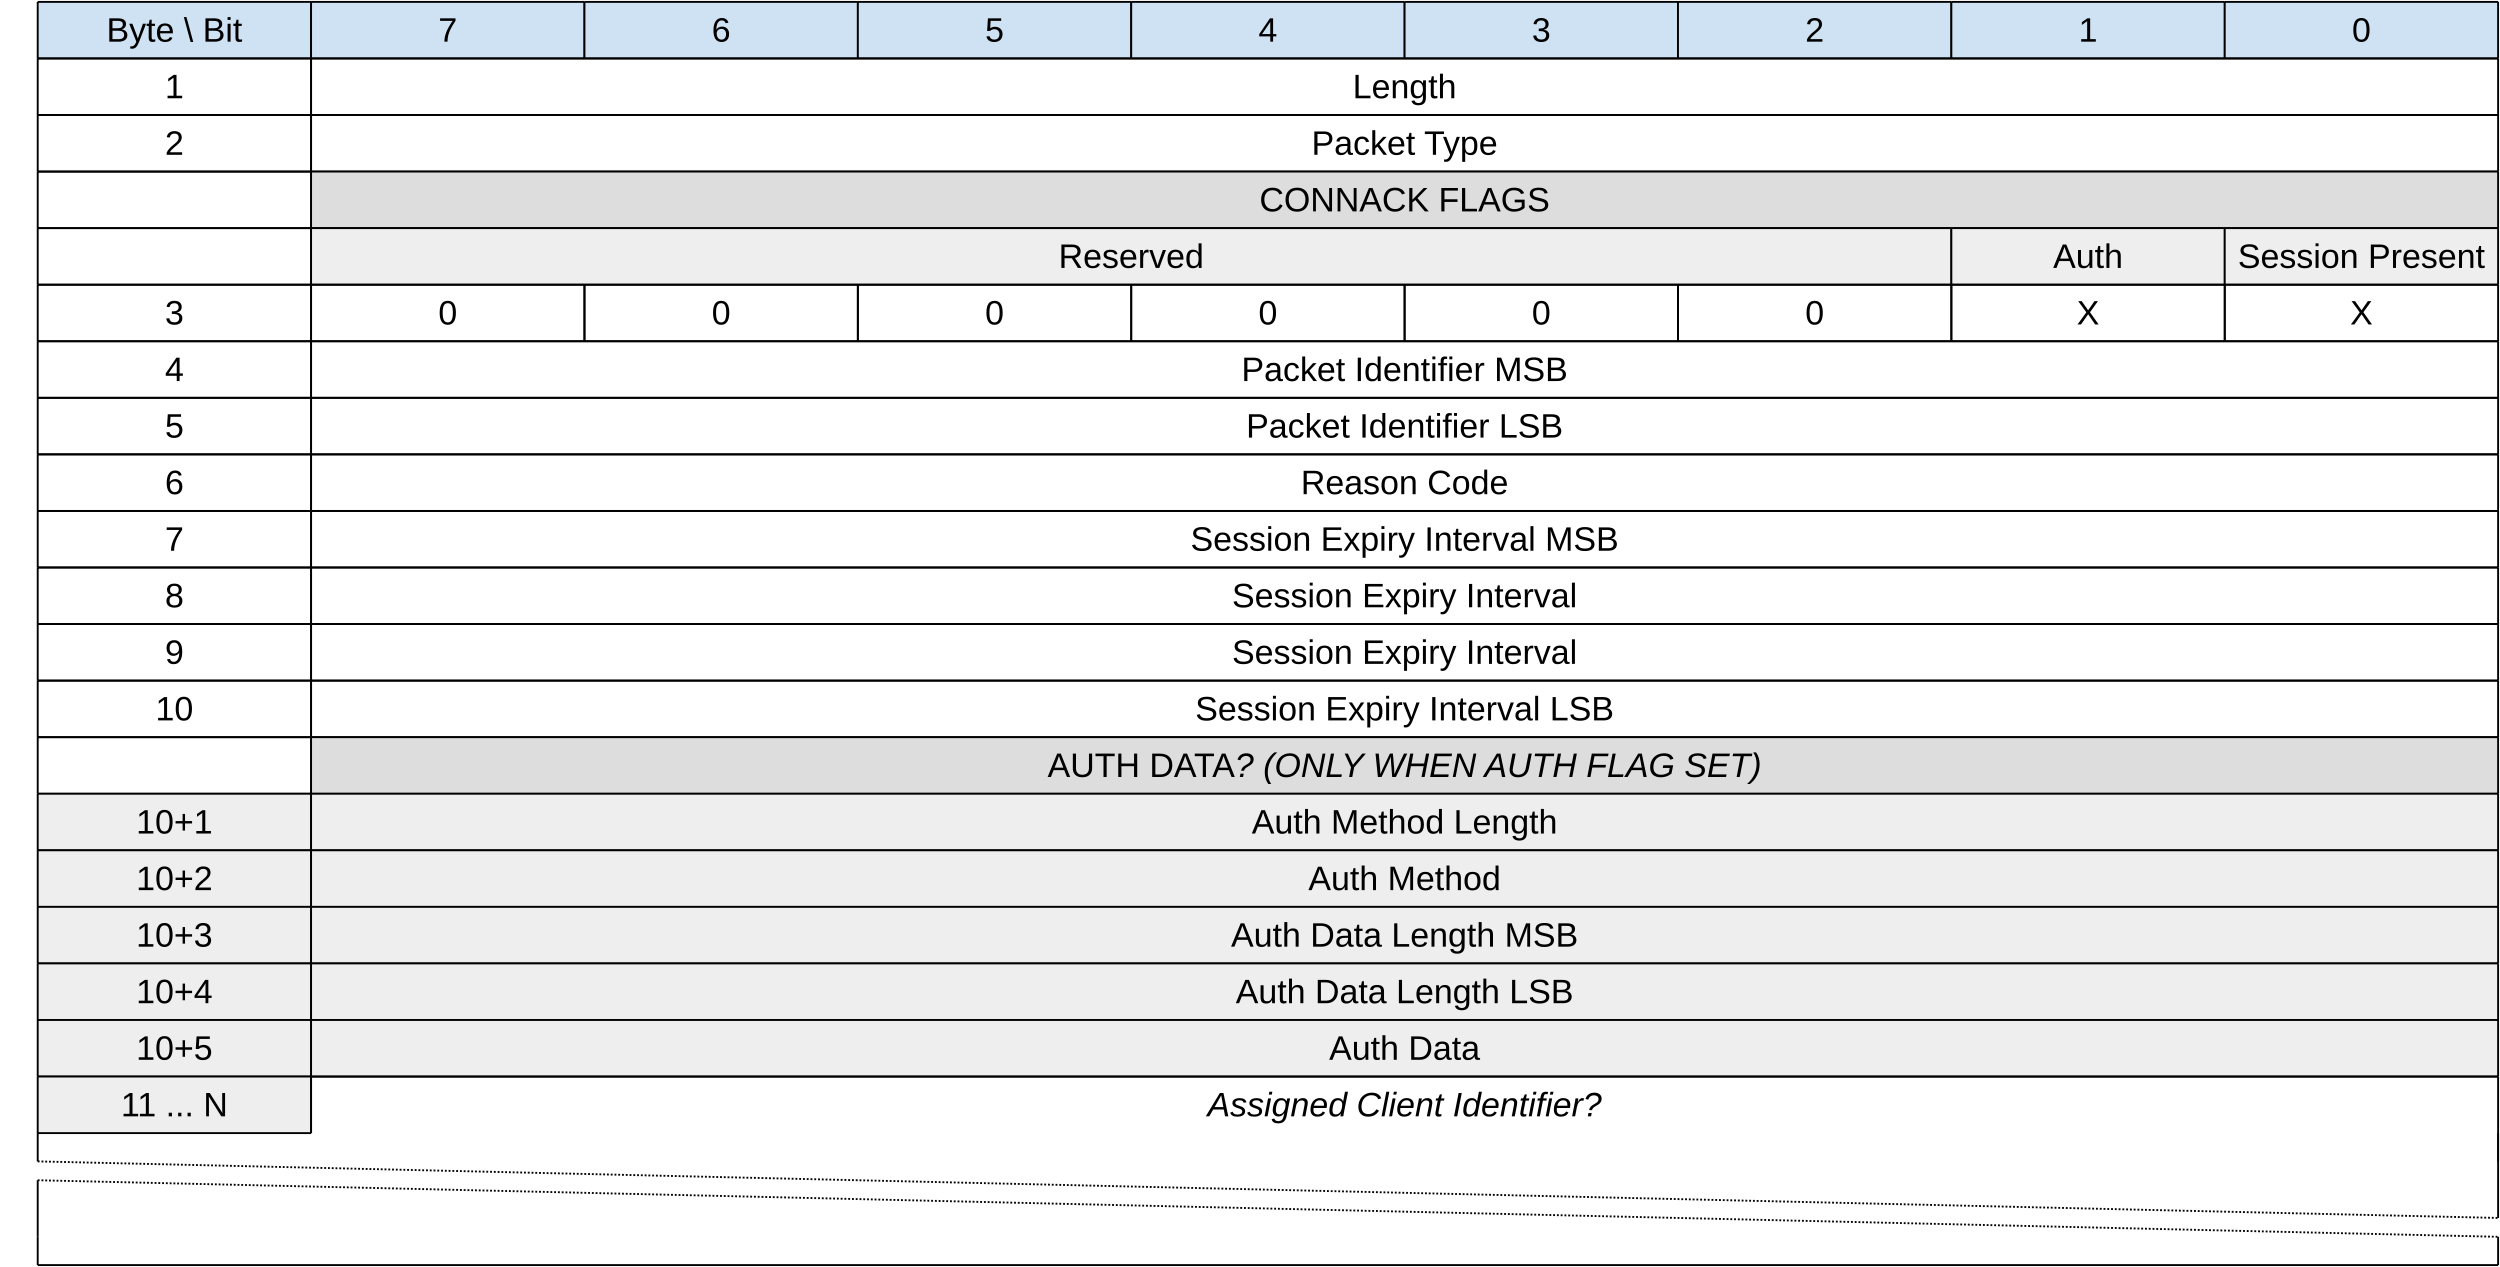
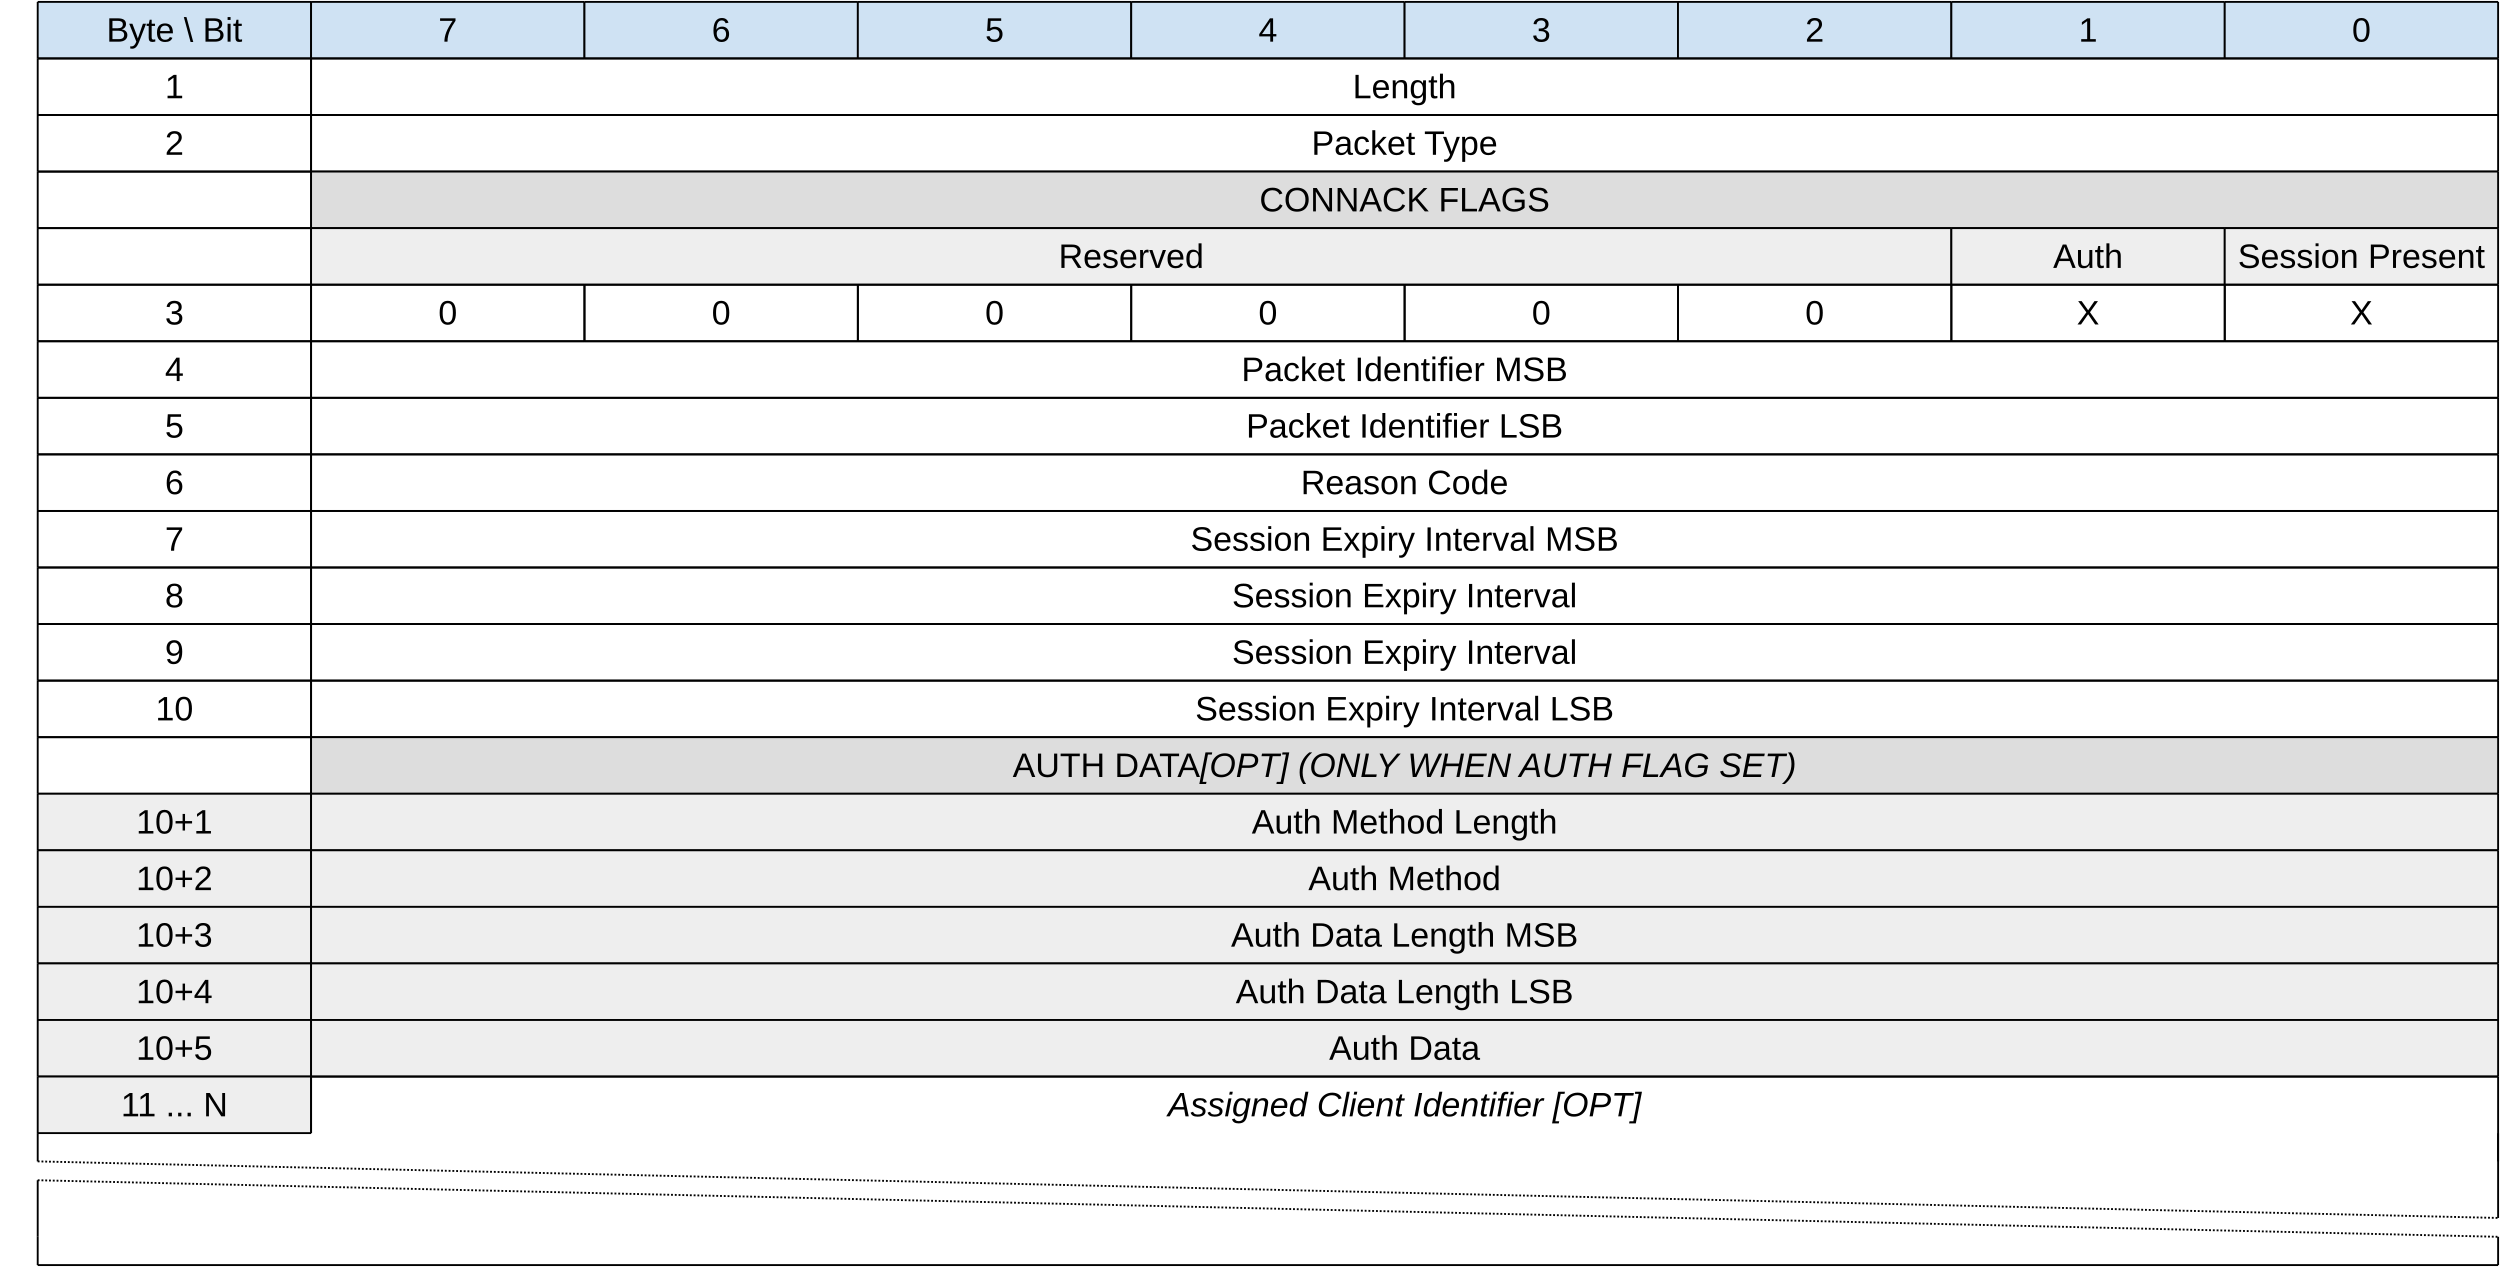
<svg xmlns="http://www.w3.org/2000/svg" version="1.0" width="1326" height="672" viewBox="0 0 1326 672">
  <rect x="20" y="1" height="30" width="145" fill="#cfe2f3" />
  <line x1="20" y1="1" x2="165" y2="1" stroke="#000000" stroke-width="1" />
  <line x1="20" y1="31" x2="165" y2="31" stroke="#000000" stroke-width="1" />
  <line x1="165" y1="1" x2="165" y2="31" stroke="#000000" stroke-width="1" />
  <line x1="20" y1="1" x2="20" y2="31" stroke="#000000" stroke-width="1" />
  <text font-size="18" font-family="Arial" x="92.5" y="17" text-anchor="middle" dominant-baseline="middle">Byte \ Bit</text>
  <rect x="165" y="1" height="30" width="145" fill="#cfe2f3" />
  <line x1="165" y1="1" x2="310" y2="1" stroke="#000000" stroke-width="1" />
  <line x1="165" y1="31" x2="310" y2="31" stroke="#000000" stroke-width="1" />
  <line x1="310" y1="1" x2="310" y2="31" stroke="#000000" stroke-width="1" />
  <line x1="165" y1="1" x2="165" y2="31" stroke="#000000" stroke-width="1" />
  <text font-size="18" font-family="Arial" x="237.5" y="17" text-anchor="middle" dominant-baseline="middle">7</text>
  <rect x="310" y="1" height="30" width="145" fill="#cfe2f3" />
  <line x1="310" y1="1" x2="455" y2="1" stroke="#000000" stroke-width="1" />
  <line x1="310" y1="31" x2="455" y2="31" stroke="#000000" stroke-width="1" />
  <line x1="455" y1="1" x2="455" y2="31" stroke="#000000" stroke-width="1" />
  <line x1="310" y1="1" x2="310" y2="31" stroke="#000000" stroke-width="1" />
  <text font-size="18" font-family="Arial" x="382.5" y="17" text-anchor="middle" dominant-baseline="middle">6</text>
  <rect x="455" y="1" height="30" width="145" fill="#cfe2f3" />
  <line x1="455" y1="1" x2="600" y2="1" stroke="#000000" stroke-width="1" />
  <line x1="455" y1="31" x2="600" y2="31" stroke="#000000" stroke-width="1" />
  <line x1="600" y1="1" x2="600" y2="31" stroke="#000000" stroke-width="1" />
  <line x1="455" y1="1" x2="455" y2="31" stroke="#000000" stroke-width="1" />
  <text font-size="18" font-family="Arial" x="527.5" y="17" text-anchor="middle" dominant-baseline="middle">5</text>
  <rect x="600" y="1" height="30" width="145" fill="#cfe2f3" />
  <line x1="600" y1="1" x2="745" y2="1" stroke="#000000" stroke-width="1" />
  <line x1="600" y1="31" x2="745" y2="31" stroke="#000000" stroke-width="1" />
  <line x1="745" y1="1" x2="745" y2="31" stroke="#000000" stroke-width="1" />
  <line x1="600" y1="1" x2="600" y2="31" stroke="#000000" stroke-width="1" />
  <text font-size="18" font-family="Arial" x="672.5" y="17" text-anchor="middle" dominant-baseline="middle">4</text>
  <rect x="745" y="1" height="30" width="145" fill="#cfe2f3" />
  <line x1="745" y1="1" x2="890" y2="1" stroke="#000000" stroke-width="1" />
  <line x1="745" y1="31" x2="890" y2="31" stroke="#000000" stroke-width="1" />
  <line x1="890" y1="1" x2="890" y2="31" stroke="#000000" stroke-width="1" />
  <line x1="745" y1="1" x2="745" y2="31" stroke="#000000" stroke-width="1" />
  <text font-size="18" font-family="Arial" x="817.5" y="17" text-anchor="middle" dominant-baseline="middle">3</text>
  <rect x="890" y="1" height="30" width="145" fill="#cfe2f3" />
  <line x1="890" y1="1" x2="1035" y2="1" stroke="#000000" stroke-width="1" />
  <line x1="890" y1="31" x2="1035" y2="31" stroke="#000000" stroke-width="1" />
  <line x1="1035" y1="1" x2="1035" y2="31" stroke="#000000" stroke-width="1" />
  <line x1="890" y1="1" x2="890" y2="31" stroke="#000000" stroke-width="1" />
  <text font-size="18" font-family="Arial" x="962.5" y="17" text-anchor="middle" dominant-baseline="middle">2</text>
  <rect x="1035" y="1" height="30" width="145" fill="#cfe2f3" />
  <line x1="1035" y1="1" x2="1180" y2="1" stroke="#000000" stroke-width="1" />
  <line x1="1035" y1="31" x2="1180" y2="31" stroke="#000000" stroke-width="1" />
  <line x1="1180" y1="1" x2="1180" y2="31" stroke="#000000" stroke-width="1" />
  <line x1="1035" y1="1" x2="1035" y2="31" stroke="#000000" stroke-width="1" />
  <text font-size="18" font-family="Arial" x="1107.5" y="17" text-anchor="middle" dominant-baseline="middle">1</text>
  <rect x="1180" y="1" height="30" width="145" fill="#cfe2f3" />
  <line x1="1180" y1="1" x2="1325" y2="1" stroke="#000000" stroke-width="1" />
  <line x1="1180" y1="31" x2="1325" y2="31" stroke="#000000" stroke-width="1" />
  <line x1="1325" y1="1" x2="1325" y2="31" stroke="#000000" stroke-width="1" />
  <line x1="1180" y1="1" x2="1180" y2="31" stroke="#000000" stroke-width="1" />
  <text font-size="18" font-family="Arial" x="1252.5" y="17" text-anchor="middle" dominant-baseline="middle">0</text>
  <text font-size="18" font-family="Arial" x="15" y="16" text-anchor="end"> </text>
  <text font-size="18" font-family="Arial" x="15" y="46" text-anchor="end"> </text>
  <line x1="20" y1="31" x2="165" y2="31" stroke="#000000" stroke-width="1" />
  <line x1="20" y1="61" x2="165" y2="61" stroke="#000000" stroke-width="1" />
  <line x1="165" y1="31" x2="165" y2="61" stroke="#000000" stroke-width="1" />
  <line x1="20" y1="31" x2="20" y2="61" stroke="#000000" stroke-width="1" />
  <text font-size="18" font-family="Arial" x="92.5" y="47" text-anchor="middle" dominant-baseline="middle">1</text>
  <line x1="165" y1="31" x2="1325" y2="31" stroke="#000000" stroke-width="1" />
  <line x1="165" y1="61" x2="1325" y2="61" stroke="#000000" stroke-width="1" />
  <line x1="1325" y1="31" x2="1325" y2="61" stroke="#000000" stroke-width="1" />
  <line x1="165" y1="31" x2="165" y2="61" stroke="#000000" stroke-width="1" />
  <text font-size="18" font-family="Arial" x="745" y="47" text-anchor="middle" dominant-baseline="middle">Length</text>
  <text font-size="18" font-family="Arial" x="15" y="76" text-anchor="end"> </text>
  <line x1="20" y1="61" x2="165" y2="61" stroke="#000000" stroke-width="1" />
  <line x1="20" y1="91" x2="165" y2="91" stroke="#000000" stroke-width="1" />
  <line x1="165" y1="61" x2="165" y2="91" stroke="#000000" stroke-width="1" />
  <line x1="20" y1="61" x2="20" y2="91" stroke="#000000" stroke-width="1" />
  <text font-size="18" font-family="Arial" x="92.5" y="77" text-anchor="middle" dominant-baseline="middle">2</text>
  <line x1="165" y1="61" x2="1325" y2="61" stroke="#000000" stroke-width="1" />
  <line x1="165" y1="91" x2="1325" y2="91" stroke="#000000" stroke-width="1" />
  <line x1="1325" y1="61" x2="1325" y2="91" stroke="#000000" stroke-width="1" />
  <line x1="165" y1="61" x2="165" y2="91" stroke="#000000" stroke-width="1" />
  <text font-size="18" font-family="Arial" x="745" y="77" text-anchor="middle" dominant-baseline="middle">Packet Type</text>
  <text font-size="18" font-family="Arial" x="15" y="106" text-anchor="end"> </text>
  <line x1="20" y1="91" x2="165" y2="91" stroke="#000000" stroke-width="1" />
  <line x1="20" y1="121" x2="165" y2="121" stroke="#000000" stroke-width="1" />
  <line x1="165" y1="91" x2="165" y2="121" stroke="#000000" stroke-width="1" />
  <line x1="20" y1="91" x2="20" y2="121" stroke="#000000" stroke-width="1" />
  <text font-size="18" font-family="Arial" x="92.5" y="107" text-anchor="middle" dominant-baseline="middle" />
  <rect x="165" y="91" height="30" width="1160" fill="#dddddd" />
  <line x1="165" y1="91" x2="1325" y2="91" stroke="#000000" stroke-width="1" />
  <line x1="165" y1="121" x2="1325" y2="121" stroke="#000000" stroke-width="1" />
  <line x1="1325" y1="91" x2="1325" y2="121" stroke="#000000" stroke-width="1" />
  <line x1="165" y1="91" x2="165" y2="121" stroke="#000000" stroke-width="1" />
  <text font-size="18" font-family="Arial" x="745" y="107" text-anchor="middle" dominant-baseline="middle">CONNACK FLAGS</text>
  <text font-size="18" font-family="Arial" x="15" y="136" text-anchor="end"> </text>
  <line x1="20" y1="121" x2="165" y2="121" stroke="#000000" stroke-width="1" />
  <line x1="20" y1="151" x2="165" y2="151" stroke="#000000" stroke-width="1" />
  <line x1="165" y1="121" x2="165" y2="151" stroke="#000000" stroke-width="1" />
  <line x1="20" y1="121" x2="20" y2="151" stroke="#000000" stroke-width="1" />
  <text font-size="18" font-family="Arial" x="92.5" y="137" text-anchor="middle" dominant-baseline="middle" />
  <rect x="165" y="121" height="30" width="870" fill="#eeeeee" />
  <line x1="165" y1="121" x2="1035" y2="121" stroke="#000000" stroke-width="1" />
  <line x1="165" y1="151" x2="1035" y2="151" stroke="#000000" stroke-width="1" />
  <line x1="1035" y1="121" x2="1035" y2="151" stroke="#000000" stroke-width="1" />
  <line x1="165" y1="121" x2="165" y2="151" stroke="#000000" stroke-width="1" />
  <text font-size="18" font-family="Arial" x="600" y="137" text-anchor="middle" dominant-baseline="middle">Reserved</text>
  <rect x="1035" y="121" height="30" width="145" fill="#eeeeee" />
  <line x1="1035" y1="121" x2="1180" y2="121" stroke="#000000" stroke-width="1" />
  <line x1="1035" y1="151" x2="1180" y2="151" stroke="#000000" stroke-width="1" />
  <line x1="1180" y1="121" x2="1180" y2="151" stroke="#000000" stroke-width="1" />
  <line x1="1035" y1="121" x2="1035" y2="151" stroke="#000000" stroke-width="1" />
  <text font-size="18" font-family="Arial" x="1107.5" y="137" text-anchor="middle" dominant-baseline="middle">Auth</text>
  <rect x="1180" y="121" height="30" width="145" fill="#eeeeee" />
  <line x1="1180" y1="121" x2="1325" y2="121" stroke="#000000" stroke-width="1" />
  <line x1="1180" y1="151" x2="1325" y2="151" stroke="#000000" stroke-width="1" />
  <line x1="1325" y1="121" x2="1325" y2="151" stroke="#000000" stroke-width="1" />
  <line x1="1180" y1="121" x2="1180" y2="151" stroke="#000000" stroke-width="1" />
  <text font-size="18" font-family="Arial" x="1252.5" y="137" text-anchor="middle" dominant-baseline="middle">Session Present</text>
  <text font-size="18" font-family="Arial" x="15" y="166" text-anchor="end"> </text>
  <line x1="20" y1="151" x2="165" y2="151" stroke="#000000" stroke-width="1" />
  <line x1="20" y1="181" x2="165" y2="181" stroke="#000000" stroke-width="1" />
  <line x1="165" y1="151" x2="165" y2="181" stroke="#000000" stroke-width="1" />
  <line x1="20" y1="151" x2="20" y2="181" stroke="#000000" stroke-width="1" />
  <text font-size="18" font-family="Arial" x="92.5" y="167" text-anchor="middle" dominant-baseline="middle">3</text>
  <line x1="165" y1="151" x2="310" y2="151" stroke="#000000" stroke-width="1" />
  <line x1="165" y1="181" x2="310" y2="181" stroke="#000000" stroke-width="1" />
  <line x1="310" y1="151" x2="310" y2="181" stroke="#000000" stroke-width="1" />
  <line x1="165" y1="151" x2="165" y2="181" stroke="#000000" stroke-width="1" />
  <text font-size="18" font-family="Arial" x="237.5" y="167" text-anchor="middle" dominant-baseline="middle">0</text>
  <line x1="310" y1="151" x2="455" y2="151" stroke="#000000" stroke-width="1" />
  <line x1="310" y1="181" x2="455" y2="181" stroke="#000000" stroke-width="1" />
  <line x1="455" y1="151" x2="455" y2="181" stroke="#000000" stroke-width="1" />
  <line x1="310" y1="151" x2="310" y2="181" stroke="#000000" stroke-width="1" />
  <text font-size="18" font-family="Arial" x="382.5" y="167" text-anchor="middle" dominant-baseline="middle">0</text>
  <line x1="455" y1="151" x2="600" y2="151" stroke="#000000" stroke-width="1" />
  <line x1="455" y1="181" x2="600" y2="181" stroke="#000000" stroke-width="1" />
  <line x1="600" y1="151" x2="600" y2="181" stroke="#000000" stroke-width="1" />
  <line x1="455" y1="151" x2="455" y2="181" stroke="#000000" stroke-width="1" />
  <text font-size="18" font-family="Arial" x="527.5" y="167" text-anchor="middle" dominant-baseline="middle">0</text>
  <line x1="600" y1="151" x2="745" y2="151" stroke="#000000" stroke-width="1" />
  <line x1="600" y1="181" x2="745" y2="181" stroke="#000000" stroke-width="1" />
  <line x1="745" y1="151" x2="745" y2="181" stroke="#000000" stroke-width="1" />
  <line x1="600" y1="151" x2="600" y2="181" stroke="#000000" stroke-width="1" />
  <text font-size="18" font-family="Arial" x="672.5" y="167" text-anchor="middle" dominant-baseline="middle">0</text>
  <line x1="745" y1="151" x2="890" y2="151" stroke="#000000" stroke-width="1" />
  <line x1="745" y1="181" x2="890" y2="181" stroke="#000000" stroke-width="1" />
  <line x1="890" y1="151" x2="890" y2="181" stroke="#000000" stroke-width="1" />
  <line x1="745" y1="151" x2="745" y2="181" stroke="#000000" stroke-width="1" />
  <text font-size="18" font-family="Arial" x="817.5" y="167" text-anchor="middle" dominant-baseline="middle">0</text>
  <line x1="890" y1="151" x2="1035" y2="151" stroke="#000000" stroke-width="1" />
  <line x1="890" y1="181" x2="1035" y2="181" stroke="#000000" stroke-width="1" />
  <line x1="1035" y1="151" x2="1035" y2="181" stroke="#000000" stroke-width="1" />
  <line x1="890" y1="151" x2="890" y2="181" stroke="#000000" stroke-width="1" />
  <text font-size="18" font-family="Arial" x="962.5" y="167" text-anchor="middle" dominant-baseline="middle">0</text>
  <line x1="1035" y1="151" x2="1180" y2="151" stroke="#000000" stroke-width="1" />
  <line x1="1035" y1="181" x2="1180" y2="181" stroke="#000000" stroke-width="1" />
  <line x1="1180" y1="151" x2="1180" y2="181" stroke="#000000" stroke-width="1" />
  <line x1="1035" y1="151" x2="1035" y2="181" stroke="#000000" stroke-width="1" />
  <text font-size="18" font-family="Arial" x="1107.5" y="167" text-anchor="middle" dominant-baseline="middle">X</text>
  <line x1="1180" y1="151" x2="1325" y2="151" stroke="#000000" stroke-width="1" />
  <line x1="1180" y1="181" x2="1325" y2="181" stroke="#000000" stroke-width="1" />
  <line x1="1325" y1="151" x2="1325" y2="181" stroke="#000000" stroke-width="1" />
  <line x1="1180" y1="151" x2="1180" y2="181" stroke="#000000" stroke-width="1" />
  <text font-size="18" font-family="Arial" x="1252.5" y="167" text-anchor="middle" dominant-baseline="middle">X</text>
  <text font-size="18" font-family="Arial" x="15" y="196" text-anchor="end"> </text>
  <line x1="20" y1="181" x2="165" y2="181" stroke="#000000" stroke-width="1" />
  <line x1="20" y1="211" x2="165" y2="211" stroke="#000000" stroke-width="1" />
  <line x1="165" y1="181" x2="165" y2="211" stroke="#000000" stroke-width="1" />
  <line x1="20" y1="181" x2="20" y2="211" stroke="#000000" stroke-width="1" />
  <text font-size="18" font-family="Arial" x="92.5" y="197" text-anchor="middle" dominant-baseline="middle">4</text>
  <line x1="165" y1="181" x2="1325" y2="181" stroke="#000000" stroke-width="1" />
  <line x1="165" y1="211" x2="1325" y2="211" stroke="#000000" stroke-width="1" />
  <line x1="1325" y1="181" x2="1325" y2="211" stroke="#000000" stroke-width="1" />
  <line x1="165" y1="181" x2="165" y2="211" stroke="#000000" stroke-width="1" />
  <text font-size="18" font-family="Arial" x="745" y="197" text-anchor="middle" dominant-baseline="middle">Packet Identifier MSB</text>
  <text font-size="18" font-family="Arial" x="15" y="226" text-anchor="end"> </text>
  <line x1="20" y1="211" x2="165" y2="211" stroke="#000000" stroke-width="1" />
  <line x1="20" y1="241" x2="165" y2="241" stroke="#000000" stroke-width="1" />
  <line x1="165" y1="211" x2="165" y2="241" stroke="#000000" stroke-width="1" />
  <line x1="20" y1="211" x2="20" y2="241" stroke="#000000" stroke-width="1" />
  <text font-size="18" font-family="Arial" x="92.5" y="227" text-anchor="middle" dominant-baseline="middle">5</text>
  <line x1="165" y1="211" x2="1325" y2="211" stroke="#000000" stroke-width="1" />
  <line x1="165" y1="241" x2="1325" y2="241" stroke="#000000" stroke-width="1" />
  <line x1="1325" y1="211" x2="1325" y2="241" stroke="#000000" stroke-width="1" />
  <line x1="165" y1="211" x2="165" y2="241" stroke="#000000" stroke-width="1" />
  <text font-size="18" font-family="Arial" x="745" y="227" text-anchor="middle" dominant-baseline="middle">Packet Identifier LSB</text>
  <text font-size="18" font-family="Arial" x="15" y="256" text-anchor="end"> </text>
  <line x1="20" y1="241" x2="165" y2="241" stroke="#000000" stroke-width="1" />
  <line x1="20" y1="271" x2="165" y2="271" stroke="#000000" stroke-width="1" />
  <line x1="165" y1="241" x2="165" y2="271" stroke="#000000" stroke-width="1" />
  <line x1="20" y1="241" x2="20" y2="271" stroke="#000000" stroke-width="1" />
  <text font-size="18" font-family="Arial" x="92.5" y="257" text-anchor="middle" dominant-baseline="middle">6</text>
  <line x1="165" y1="241" x2="1325" y2="241" stroke="#000000" stroke-width="1" />
  <line x1="165" y1="271" x2="1325" y2="271" stroke="#000000" stroke-width="1" />
  <line x1="1325" y1="241" x2="1325" y2="271" stroke="#000000" stroke-width="1" />
  <line x1="165" y1="241" x2="165" y2="271" stroke="#000000" stroke-width="1" />
  <text font-size="18" font-family="Arial" x="745" y="257" text-anchor="middle" dominant-baseline="middle">Reason Code</text>
  <text font-size="18" font-family="Arial" x="15" y="286" text-anchor="end"> </text>
  <line x1="20" y1="271" x2="165" y2="271" stroke="#000000" stroke-width="1" />
  <line x1="20" y1="301" x2="165" y2="301" stroke="#000000" stroke-width="1" />
  <line x1="165" y1="271" x2="165" y2="301" stroke="#000000" stroke-width="1" />
  <line x1="20" y1="271" x2="20" y2="301" stroke="#000000" stroke-width="1" />
  <text font-size="18" font-family="Arial" x="92.5" y="287" text-anchor="middle" dominant-baseline="middle">7</text>
  <line x1="165" y1="271" x2="1325" y2="271" stroke="#000000" stroke-width="1" />
  <line x1="165" y1="301" x2="1325" y2="301" stroke="#000000" stroke-width="1" />
  <line x1="1325" y1="271" x2="1325" y2="301" stroke="#000000" stroke-width="1" />
  <line x1="165" y1="271" x2="165" y2="301" stroke="#000000" stroke-width="1" />
  <text font-size="18" font-family="Arial" x="745" y="287" text-anchor="middle" dominant-baseline="middle">Session Expiry Interval MSB</text>
  <text font-size="18" font-family="Arial" x="15" y="316" text-anchor="end"> </text>
  <line x1="20" y1="301" x2="165" y2="301" stroke="#000000" stroke-width="1" />
  <line x1="20" y1="331" x2="165" y2="331" stroke="#000000" stroke-width="1" />
  <line x1="165" y1="301" x2="165" y2="331" stroke="#000000" stroke-width="1" />
  <line x1="20" y1="301" x2="20" y2="331" stroke="#000000" stroke-width="1" />
  <text font-size="18" font-family="Arial" x="92.5" y="317" text-anchor="middle" dominant-baseline="middle">8</text>
  <line x1="165" y1="301" x2="1325" y2="301" stroke="#000000" stroke-width="1" />
  <line x1="165" y1="331" x2="1325" y2="331" stroke="#000000" stroke-width="1" />
  <line x1="1325" y1="301" x2="1325" y2="331" stroke="#000000" stroke-width="1" />
  <line x1="165" y1="301" x2="165" y2="331" stroke="#000000" stroke-width="1" />
  <text font-size="18" font-family="Arial" x="745" y="317" text-anchor="middle" dominant-baseline="middle">Session Expiry Interval</text>
  <text font-size="18" font-family="Arial" x="15" y="346" text-anchor="end"> </text>
  <line x1="20" y1="331" x2="165" y2="331" stroke="#000000" stroke-width="1" />
  <line x1="20" y1="361" x2="165" y2="361" stroke="#000000" stroke-width="1" />
  <line x1="165" y1="331" x2="165" y2="361" stroke="#000000" stroke-width="1" />
  <line x1="20" y1="331" x2="20" y2="361" stroke="#000000" stroke-width="1" />
  <text font-size="18" font-family="Arial" x="92.5" y="347" text-anchor="middle" dominant-baseline="middle">9</text>
  <line x1="165" y1="331" x2="1325" y2="331" stroke="#000000" stroke-width="1" />
  <line x1="165" y1="361" x2="1325" y2="361" stroke="#000000" stroke-width="1" />
  <line x1="1325" y1="331" x2="1325" y2="361" stroke="#000000" stroke-width="1" />
  <line x1="165" y1="331" x2="165" y2="361" stroke="#000000" stroke-width="1" />
  <text font-size="18" font-family="Arial" x="745" y="347" text-anchor="middle" dominant-baseline="middle">Session Expiry Interval</text>
  <text font-size="18" font-family="Arial" x="15" y="376" text-anchor="end"> </text>
  <line x1="20" y1="361" x2="165" y2="361" stroke="#000000" stroke-width="1" />
  <line x1="20" y1="391" x2="165" y2="391" stroke="#000000" stroke-width="1" />
  <line x1="165" y1="361" x2="165" y2="391" stroke="#000000" stroke-width="1" />
  <line x1="20" y1="361" x2="20" y2="391" stroke="#000000" stroke-width="1" />
  <text font-size="18" font-family="Arial" x="92.5" y="377" text-anchor="middle" dominant-baseline="middle">10</text>
  <line x1="165" y1="361" x2="1325" y2="361" stroke="#000000" stroke-width="1" />
  <line x1="165" y1="391" x2="1325" y2="391" stroke="#000000" stroke-width="1" />
  <line x1="1325" y1="361" x2="1325" y2="391" stroke="#000000" stroke-width="1" />
  <line x1="165" y1="361" x2="165" y2="391" stroke="#000000" stroke-width="1" />
  <text font-size="18" font-family="Arial" x="745" y="377" text-anchor="middle" dominant-baseline="middle">Session Expiry Interval LSB</text>
  <text font-size="18" font-family="Arial" x="15" y="406" text-anchor="end"> </text>
  <line x1="20" y1="391" x2="165" y2="391" stroke="#000000" stroke-width="1" />
  <line x1="20" y1="421" x2="165" y2="421" stroke="#000000" stroke-width="1" />
  <line x1="165" y1="391" x2="165" y2="421" stroke="#000000" stroke-width="1" />
  <line x1="20" y1="391" x2="20" y2="421" stroke="#000000" stroke-width="1" />
  <text font-size="18" font-family="Arial" x="92.5" y="407" text-anchor="middle" dominant-baseline="middle" />
  <rect x="165" y="391" height="30" width="1160" fill="#dddddd" />
  <line x1="165" y1="391" x2="1325" y2="391" stroke="#000000" stroke-width="1" />
  <line x1="165" y1="421" x2="1325" y2="421" stroke="#000000" stroke-width="1" />
  <line x1="1325" y1="391" x2="1325" y2="421" stroke="#000000" stroke-width="1" />
  <line x1="165" y1="391" x2="165" y2="421" stroke="#000000" stroke-width="1" />
-   <text font-size="18" font-family="Arial" x="745" y="407" text-anchor="middle" dominant-baseline="middle">AUTH DATA<tspan font-style="italic" font-size="18" font-family="Arial" dominant-baseline="middle">? (ONLY WHEN AUTH FLAG SET)</tspan>
+   <text font-size="18" font-family="Arial" x="745" y="407" text-anchor="middle" dominant-baseline="middle">AUTH DATA<tspan font-style="italic" font-size="18" font-family="Arial" dominant-baseline="middle">[OPT] (ONLY WHEN AUTH FLAG SET)</tspan>
  </text>
  <text font-size="18" font-family="Arial" x="15" y="436" text-anchor="end"> </text>
  <rect x="20" y="421" height="30" width="145" fill="#eeeeee" />
  <line x1="20" y1="421" x2="165" y2="421" stroke="#000000" stroke-width="1" />
  <line x1="20" y1="451" x2="165" y2="451" stroke="#000000" stroke-width="1" />
  <line x1="165" y1="421" x2="165" y2="451" stroke="#000000" stroke-width="1" />
  <line x1="20" y1="421" x2="20" y2="451" stroke="#000000" stroke-width="1" />
  <text font-size="18" font-family="Arial" x="92.5" y="437" text-anchor="middle" dominant-baseline="middle">10+1</text>
  <rect x="165" y="421" height="30" width="1160" fill="#eeeeee" />
  <line x1="165" y1="421" x2="1325" y2="421" stroke="#000000" stroke-width="1" />
  <line x1="165" y1="451" x2="1325" y2="451" stroke="#000000" stroke-width="1" />
  <line x1="1325" y1="421" x2="1325" y2="451" stroke="#000000" stroke-width="1" />
  <line x1="165" y1="421" x2="165" y2="451" stroke="#000000" stroke-width="1" />
  <text font-size="18" font-family="Arial" x="745" y="437" text-anchor="middle" dominant-baseline="middle">Auth Method Length</text>
  <text font-size="18" font-family="Arial" x="15" y="466" text-anchor="end"> </text>
  <rect x="20" y="451" height="30" width="145" fill="#eeeeee" />
  <line x1="20" y1="451" x2="165" y2="451" stroke="#000000" stroke-width="1" />
  <line x1="20" y1="481" x2="165" y2="481" stroke="#000000" stroke-width="1" />
  <line x1="165" y1="451" x2="165" y2="481" stroke="#000000" stroke-width="1" />
  <line x1="20" y1="451" x2="20" y2="481" stroke="#000000" stroke-width="1" />
  <text font-size="18" font-family="Arial" x="92.5" y="467" text-anchor="middle" dominant-baseline="middle">10+2</text>
  <rect x="165" y="451" height="30" width="1160" fill="#eeeeee" />
  <line x1="165" y1="451" x2="1325" y2="451" stroke="#000000" stroke-width="1" />
  <line x1="165" y1="481" x2="1325" y2="481" stroke="#000000" stroke-width="1" />
  <line x1="1325" y1="451" x2="1325" y2="481" stroke="#000000" stroke-width="1" />
  <line x1="165" y1="451" x2="165" y2="481" stroke="#000000" stroke-width="1" />
  <text font-size="18" font-family="Arial" x="745" y="467" text-anchor="middle" dominant-baseline="middle">Auth Method</text>
  <text font-size="18" font-family="Arial" x="15" y="496" text-anchor="end"> </text>
  <rect x="20" y="481" height="30" width="145" fill="#eeeeee" />
  <line x1="20" y1="481" x2="165" y2="481" stroke="#000000" stroke-width="1" />
  <line x1="20" y1="511" x2="165" y2="511" stroke="#000000" stroke-width="1" />
  <line x1="165" y1="481" x2="165" y2="511" stroke="#000000" stroke-width="1" />
  <line x1="20" y1="481" x2="20" y2="511" stroke="#000000" stroke-width="1" />
  <text font-size="18" font-family="Arial" x="92.5" y="497" text-anchor="middle" dominant-baseline="middle">10+3</text>
  <rect x="165" y="481" height="30" width="1160" fill="#eeeeee" />
  <line x1="165" y1="481" x2="1325" y2="481" stroke="#000000" stroke-width="1" />
  <line x1="165" y1="511" x2="1325" y2="511" stroke="#000000" stroke-width="1" />
  <line x1="1325" y1="481" x2="1325" y2="511" stroke="#000000" stroke-width="1" />
  <line x1="165" y1="481" x2="165" y2="511" stroke="#000000" stroke-width="1" />
  <text font-size="18" font-family="Arial" x="745" y="497" text-anchor="middle" dominant-baseline="middle">Auth Data Length MSB</text>
  <text font-size="18" font-family="Arial" x="15" y="526" text-anchor="end"> </text>
  <rect x="20" y="511" height="30" width="145" fill="#eeeeee" />
  <line x1="20" y1="511" x2="165" y2="511" stroke="#000000" stroke-width="1" />
  <line x1="20" y1="541" x2="165" y2="541" stroke="#000000" stroke-width="1" />
  <line x1="165" y1="511" x2="165" y2="541" stroke="#000000" stroke-width="1" />
  <line x1="20" y1="511" x2="20" y2="541" stroke="#000000" stroke-width="1" />
  <text font-size="18" font-family="Arial" x="92.5" y="527" text-anchor="middle" dominant-baseline="middle">10+4</text>
  <rect x="165" y="511" height="30" width="1160" fill="#eeeeee" />
  <line x1="165" y1="511" x2="1325" y2="511" stroke="#000000" stroke-width="1" />
  <line x1="165" y1="541" x2="1325" y2="541" stroke="#000000" stroke-width="1" />
  <line x1="1325" y1="511" x2="1325" y2="541" stroke="#000000" stroke-width="1" />
  <line x1="165" y1="511" x2="165" y2="541" stroke="#000000" stroke-width="1" />
  <text font-size="18" font-family="Arial" x="745" y="527" text-anchor="middle" dominant-baseline="middle">Auth Data Length LSB</text>
  <text font-size="18" font-family="Arial" x="15" y="556" text-anchor="end"> </text>
  <rect x="20" y="541" height="30" width="145" fill="#eeeeee" />
  <line x1="20" y1="541" x2="165" y2="541" stroke="#000000" stroke-width="1" />
  <line x1="20" y1="571" x2="165" y2="571" stroke="#000000" stroke-width="1" />
  <line x1="165" y1="541" x2="165" y2="571" stroke="#000000" stroke-width="1" />
  <line x1="20" y1="541" x2="20" y2="571" stroke="#000000" stroke-width="1" />
  <text font-size="18" font-family="Arial" x="92.5" y="557" text-anchor="middle" dominant-baseline="middle">10+5</text>
  <rect x="165" y="541" height="30" width="1160" fill="#eeeeee" />
  <line x1="165" y1="541" x2="1325" y2="541" stroke="#000000" stroke-width="1" />
  <line x1="165" y1="571" x2="1325" y2="571" stroke="#000000" stroke-width="1" />
  <line x1="1325" y1="541" x2="1325" y2="571" stroke="#000000" stroke-width="1" />
  <line x1="165" y1="541" x2="165" y2="571" stroke="#000000" stroke-width="1" />
  <text font-size="18" font-family="Arial" x="745" y="557" text-anchor="middle" dominant-baseline="middle">Auth Data</text>
  <text font-size="18" font-family="Arial" x="15" y="586" text-anchor="end"> </text>
  <rect x="20" y="571" height="30" width="145" fill="#eeeeee" />
  <line x1="20" y1="571" x2="165" y2="571" stroke="#000000" stroke-width="1" />
  <line x1="20" y1="601" x2="165" y2="601" stroke="#000000" stroke-width="1" />
  <line x1="165" y1="571" x2="165" y2="601" stroke="#000000" stroke-width="1" />
  <line x1="20" y1="571" x2="20" y2="601" stroke="#000000" stroke-width="1" />
  <text font-size="18" font-family="Arial" x="92.5" y="587" text-anchor="middle" dominant-baseline="middle">11 ... N</text>
  <line x1="165" y1="571" x2="1325" y2="571" stroke="#000000" stroke-width="1" />
  <line x1="1325" y1="571" x2="1325" y2="601" stroke="#000000" stroke-width="1" />
  <line x1="165" y1="571" x2="165" y2="601" stroke="#000000" stroke-width="1" />
-   <text font-style="italic" font-size="18" font-family="Arial" x="745" y="587" text-anchor="middle" dominant-baseline="middle">Assigned Client Identifier?</text>
+   <text font-style="italic" font-size="18" font-family="Arial" x="745" y="587" text-anchor="middle" dominant-baseline="middle">Assigned Client Identifier [OPT]</text>
  <text font-size="18" font-family="Arial" x="15" y="616" text-anchor="end"> </text>
  <line x1="20" y1="601" x2="20" y2="616" stroke="#000000" stroke-width="1" />
  <line x1="1325" y1="601" x2="1325" y2="616" stroke="#000000" stroke-width="1" />
  <line stroke-dasharray="1,1" x1="20" y1="616" x2="1325" y2="646" stroke="#000000" stroke-width="1" />
  <line x1="1325" y1="601" x2="1325" y2="646" stroke="#000000" stroke-width="1" />
  <line stroke-dasharray="1,1" x1="20" y1="626" x2="1325" y2="656" stroke="#000000" stroke-width="1" />
  <line x1="20" y1="626" x2="20" y2="656" stroke="#000000" stroke-width="1" />
  <line x1="20" y1="656" x2="20" y2="671" stroke="#000000" stroke-width="1" />
  <line x1="1325" y1="656" x2="1325" y2="671" stroke="#000000" stroke-width="1" />
  <text font-size="18" font-family="Arial" x="15" y="686" text-anchor="end"> </text>
  <line x1="20" y1="671" x2="1325" y2="671" stroke="#000000" stroke-width="1" />
</svg>
